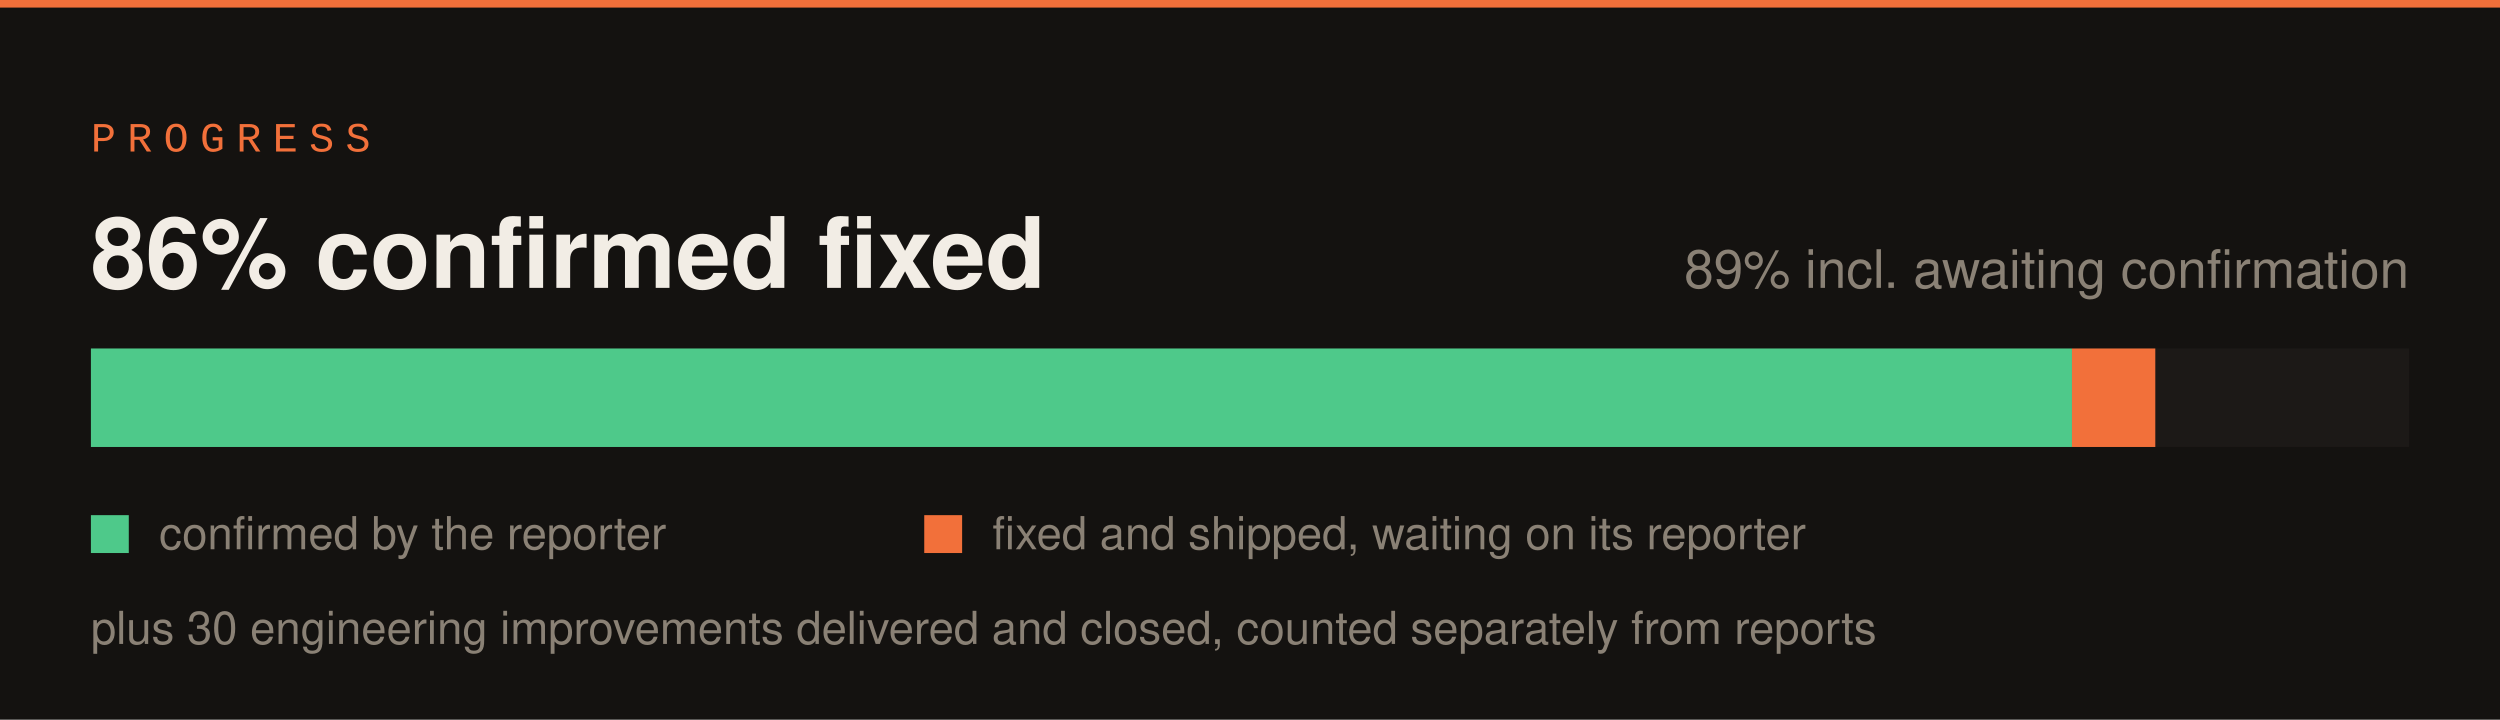
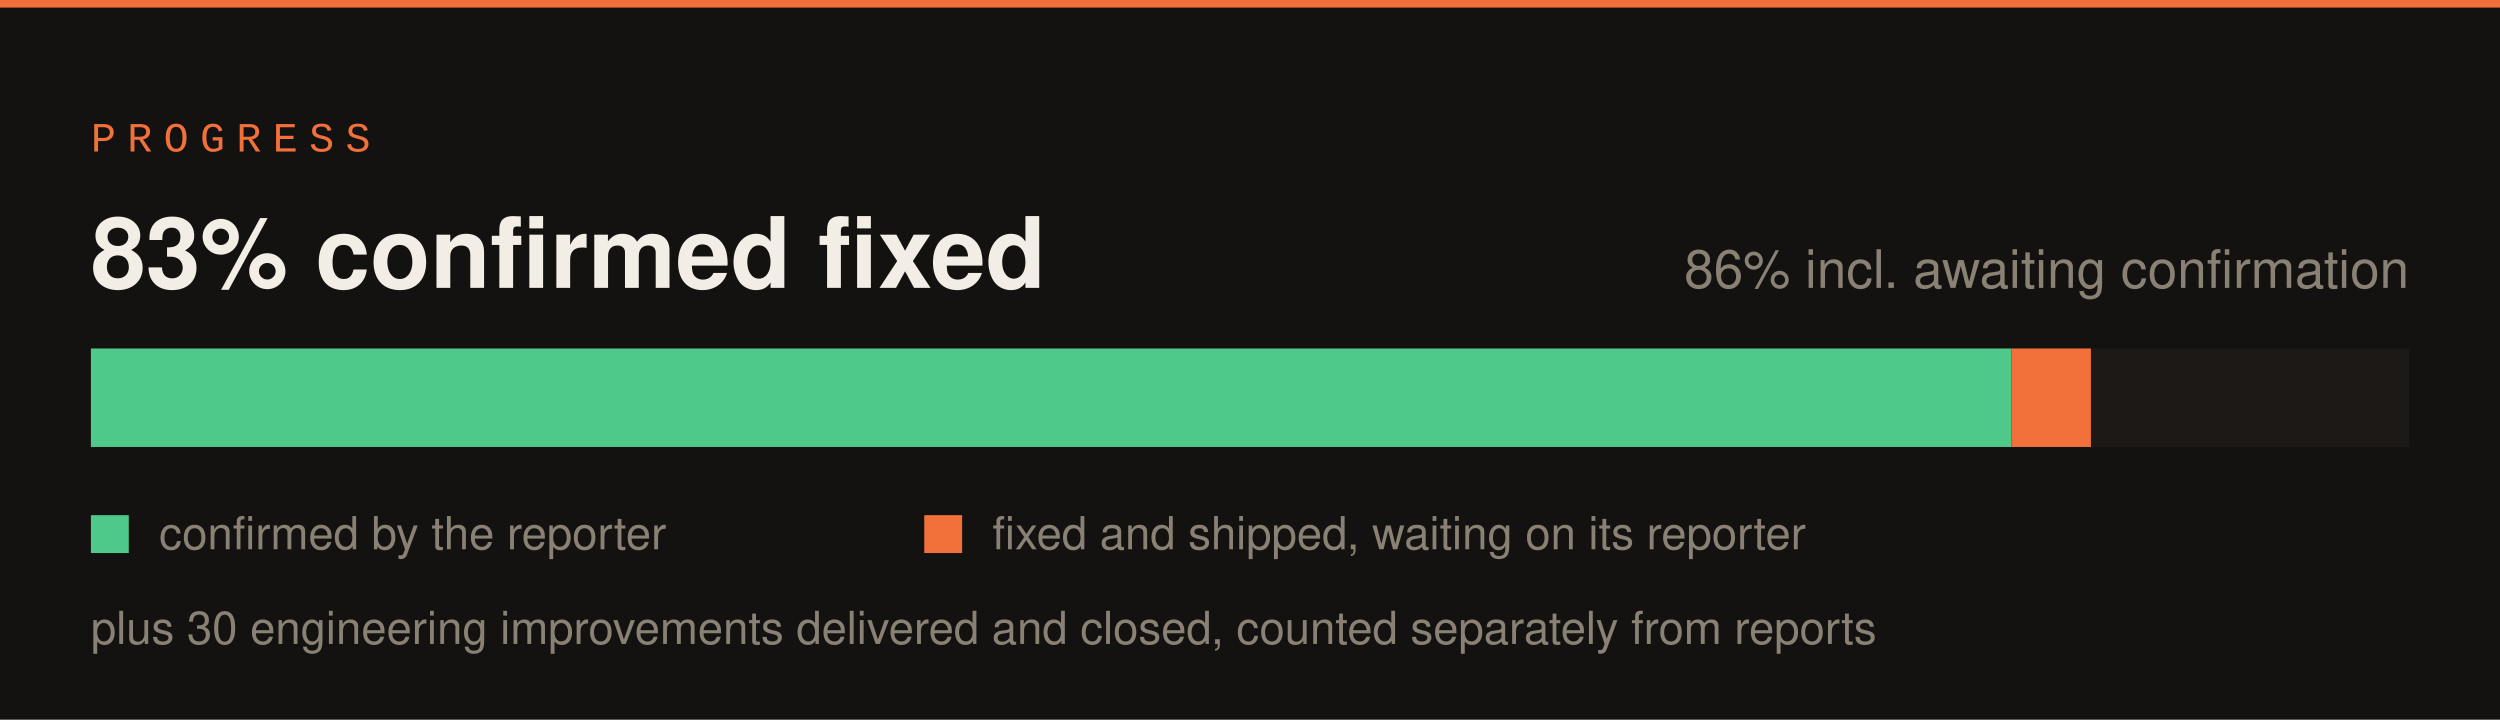
<svg xmlns="http://www.w3.org/2000/svg" width="660" height="190" viewBox="0 0 660 190">
  <rect width="660" height="190" fill="#141210" />
  <rect x="0" y="0" width="660" height="2" fill="#f2703a" />
  <text x="24" y="40" font-family="SFMono-Regular,Consolas,Liberation Mono,monospace" font-size="11" letter-spacing="3" fill="#f2703a">PROGRESS</text>
  <rect x="24" y="92" width="612" height="26" fill="#1c1917" />
-   <rect x="24" y="92" width="523" height="26" fill="#4ec98a" />
-   <rect x="547" y="92" width="22" height="26" fill="#f2703a" />
-   <text x="24" y="76" font-family="-apple-system,Segoe UI,Helvetica,Arial,sans-serif" font-size="26" font-weight="700" fill="#f2ede5">86% confirmed fixed</text>
-   <text x="636" y="76" font-family="-apple-system,Segoe UI,Helvetica,Arial,sans-serif" font-size="14" fill="#8a8175" text-anchor="end">89% incl. awaiting confirmation</text>
+   <rect x="24" y="92" width="507" height="26" fill="#4ec98a" />
+   <rect x="531" y="92" width="21" height="26" fill="#f2703a" />
+   <text x="24" y="76" font-family="-apple-system,Segoe UI,Helvetica,Arial,sans-serif" font-size="26" font-weight="700" fill="#f2ede5">83% confirmed fixed</text>
+   <text x="636" y="76" font-family="-apple-system,Segoe UI,Helvetica,Arial,sans-serif" font-size="14" fill="#8a8175" text-anchor="end">86% incl. awaiting confirmation</text>
  <rect x="24" y="136" width="10" height="10" fill="#4ec98a" />
  <text x="42" y="145" font-family="-apple-system,Segoe UI,Helvetica,Arial,sans-serif" font-size="12" fill="#8a8175">confirmed by the reporter</text>
  <rect x="244" y="136" width="10" height="10" fill="#f2703a" />
  <text x="262" y="145" font-family="-apple-system,Segoe UI,Helvetica,Arial,sans-serif" font-size="12" fill="#8a8175">fixed and shipped, waiting on its reporter</text>
  <text x="24" y="170" font-family="-apple-system,Segoe UI,Helvetica,Arial,sans-serif" font-size="12" fill="#8a8175">plus 30 engineering improvements delivered and closed, counted separately from reports</text>
</svg>
